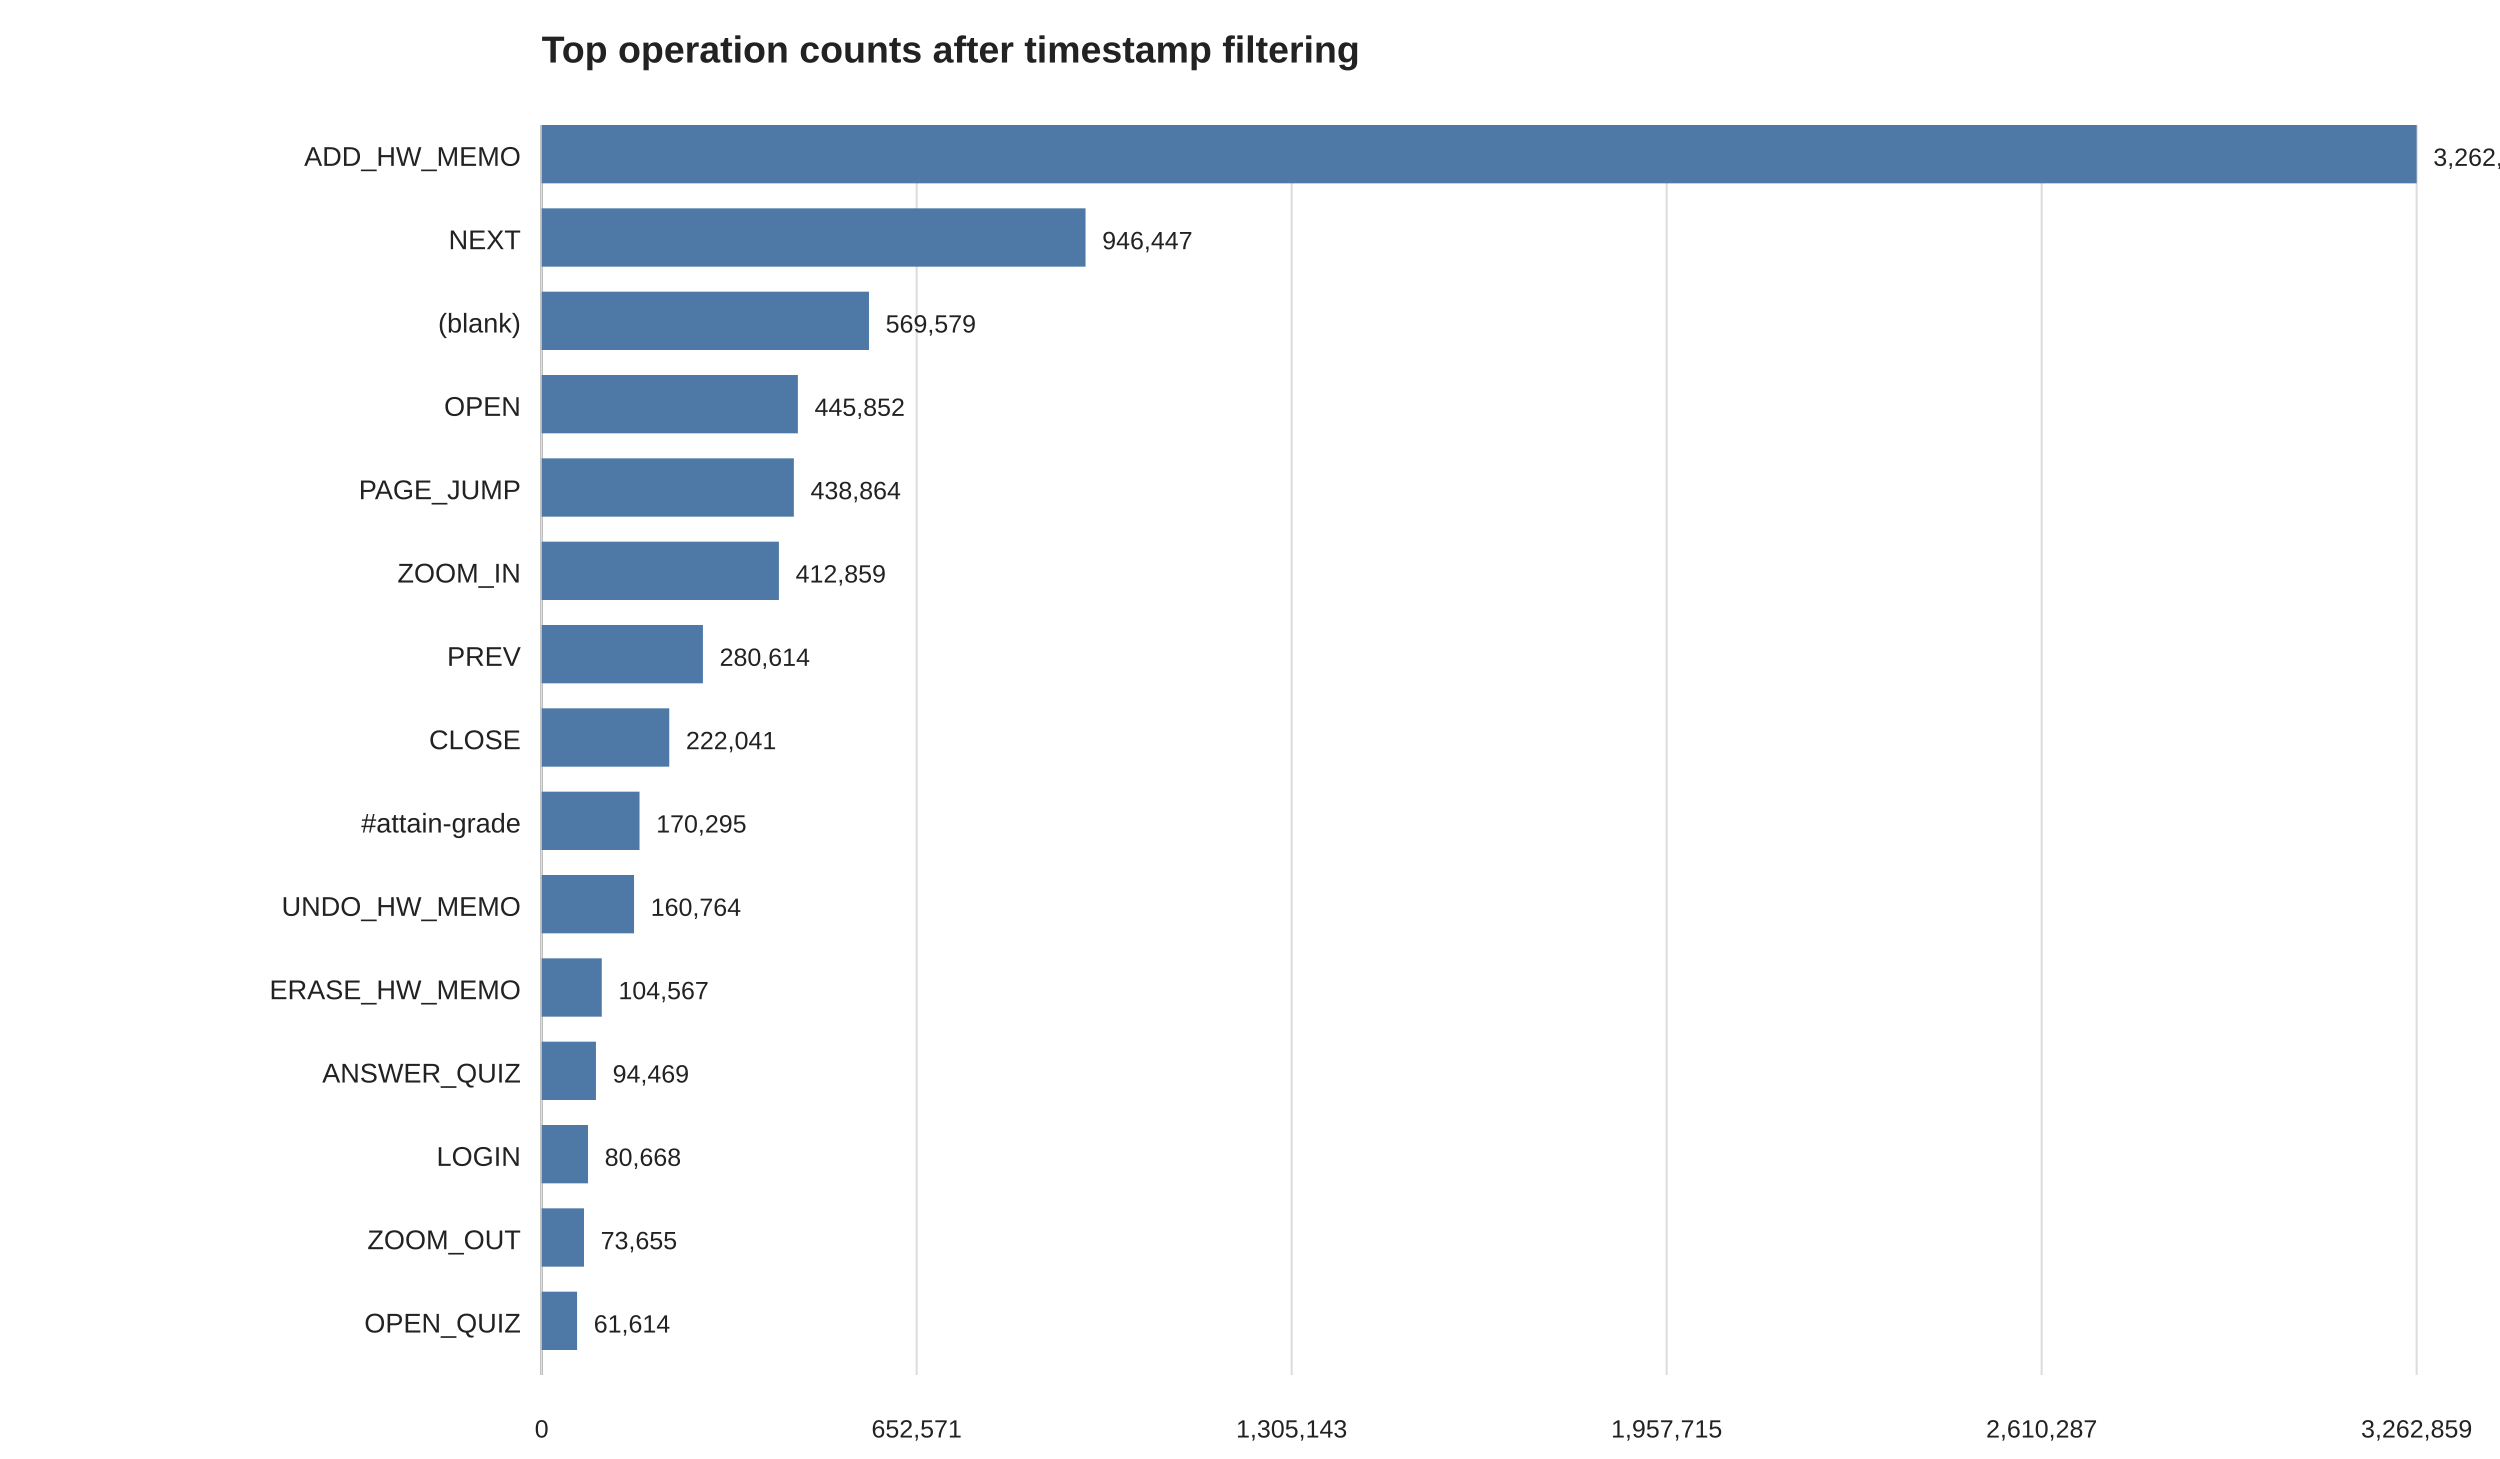
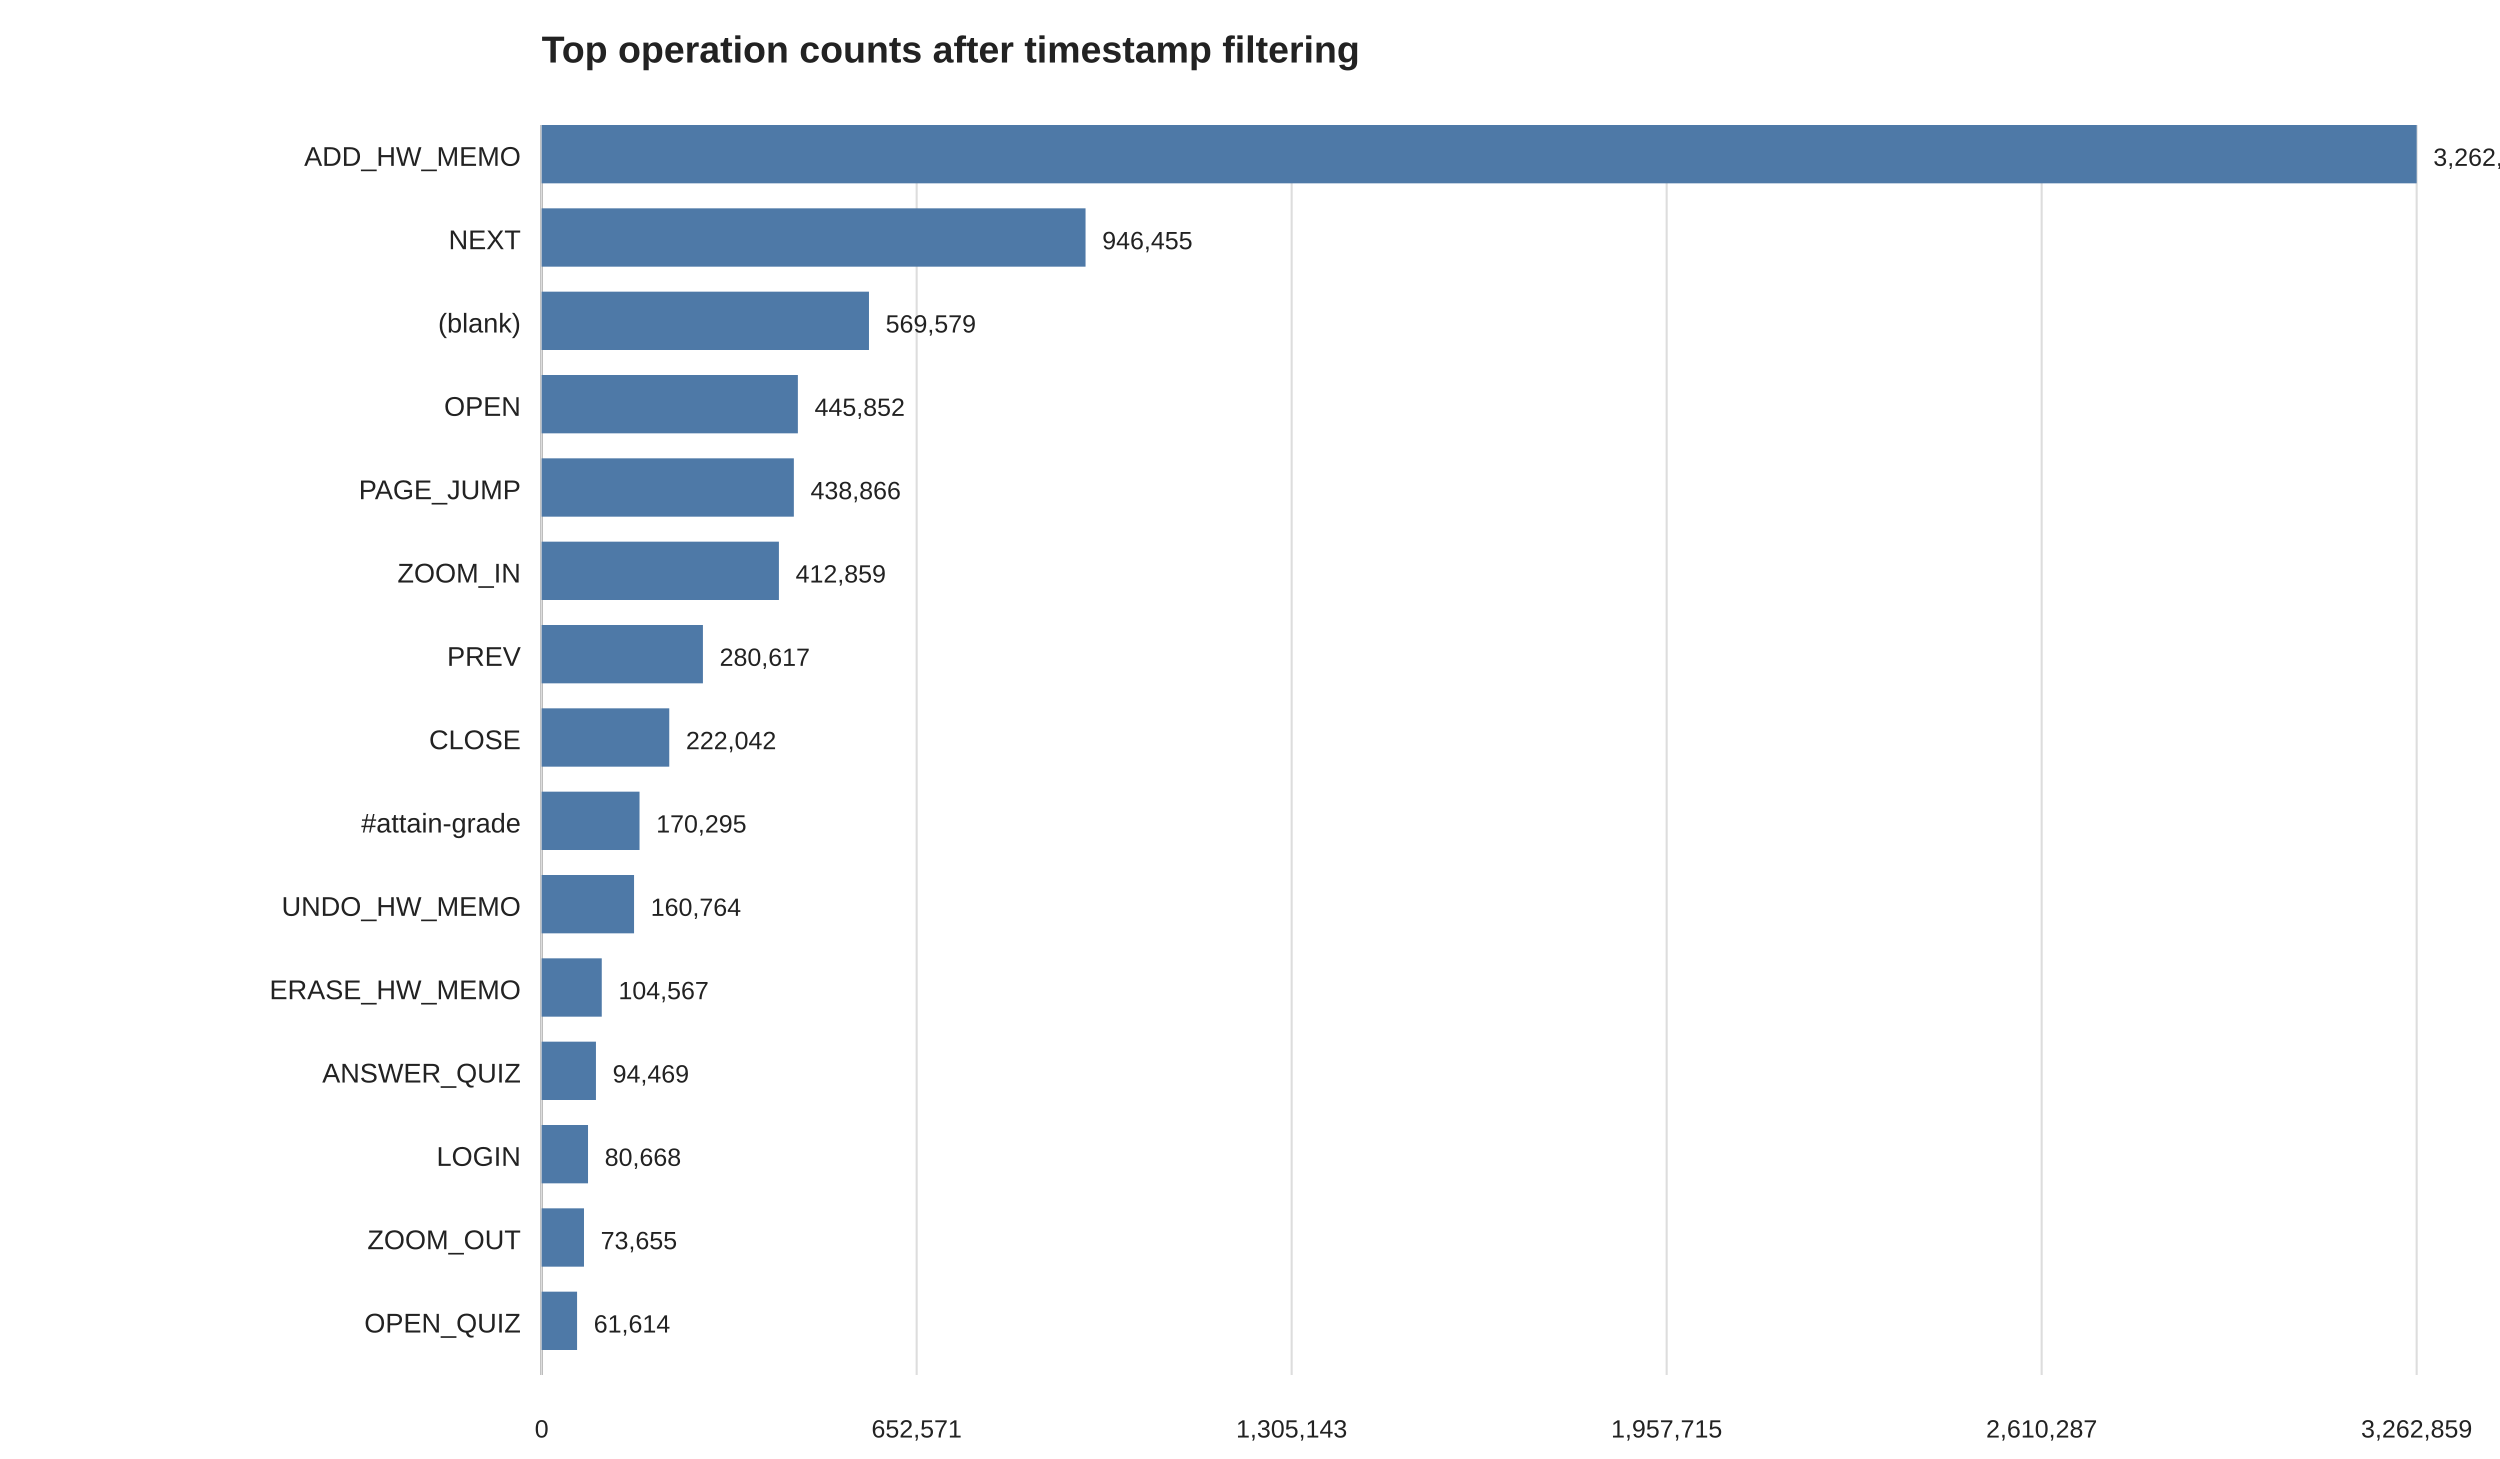
<svg xmlns="http://www.w3.org/2000/svg" width="1200" height="700" viewBox="0 0 1200 700">
  <style>
text { font-family: Arial, sans-serif; fill: #222; }
.small { font-size: 12px; }
.label { font-size: 13px; }
.title { font-size: 18px; font-weight: bold; }
.axis { stroke: #333; stroke-width: 1; }
.grid { stroke: #ddd; stroke-width: 1; }
</style>
  <text x="260" y="30" class="title">Top operation counts after timestamp filtering</text>
  <line x1="260" y1="60" x2="260" y2="660" class="axis" />
  <line x1="260.0" y1="60" x2="260.0" y2="660" class="grid" />
  <text x="260.0" y="690" class="small" text-anchor="middle">0</text>
  <line x1="440.0" y1="60" x2="440.0" y2="660" class="grid" />
  <text x="440.0" y="690" class="small" text-anchor="middle">652,571</text>
  <line x1="620.0" y1="60" x2="620.0" y2="660" class="grid" />
  <text x="620.0" y="690" class="small" text-anchor="middle">1,305,143</text>
  <line x1="800.0" y1="60" x2="800.0" y2="660" class="grid" />
  <text x="800.0" y="690" class="small" text-anchor="middle">1,957,715</text>
  <line x1="980.0" y1="60" x2="980.0" y2="660" class="grid" />
  <text x="980.0" y="690" class="small" text-anchor="middle">2,610,287</text>
  <line x1="1160.0" y1="60" x2="1160.0" y2="660" class="grid" />
  <text x="1160.0" y="690" class="small" text-anchor="middle">3,262,859</text>
  <rect x="260" y="60" width="900.0" height="28.0" fill="#4e79a7" />
  <text x="250" y="79.6" class="label" text-anchor="end">ADD_HW_MEMO</text>
  <text x="1168.0" y="79.6" class="small">3,262,859</text>
-   <rect x="260" y="100.0" width="261.06" height="28.0" fill="#4e79a7" />
+   <rect x="260" y="100.0" width="261.062" height="28.0" fill="#4e79a7" />
  <text x="250" y="119.6" class="label" text-anchor="end">NEXT</text>
-   <text x="529.06" y="119.6" class="small">946,447</text>
+   <text x="529.062" y="119.6" class="small">946,455</text>
  <rect x="260" y="140.0" width="157.108" height="28.0" fill="#4e79a7" />
  <text x="250" y="159.6" class="label" text-anchor="end">(blank)</text>
  <text x="425.108" y="159.6" class="small">569,579</text>
  <rect x="260" y="180.0" width="122.98" height="28.0" fill="#4e79a7" />
  <text x="250" y="199.6" class="label" text-anchor="end">OPEN</text>
  <text x="390.98" y="199.6" class="small">445,852</text>
  <rect x="260" y="220.0" width="121.053" height="28.0" fill="#4e79a7" />
  <text x="250" y="239.6" class="label" text-anchor="end">PAGE_JUMP</text>
-   <text x="389.053" y="239.6" class="small">438,864</text>
+   <text x="389.053" y="239.6" class="small">438,866</text>
  <rect x="260" y="260.0" width="113.88" height="28.0" fill="#4e79a7" />
  <text x="250" y="279.6" class="label" text-anchor="end">ZOOM_IN</text>
  <text x="381.88" y="279.6" class="small">412,859</text>
-   <rect x="260" y="300.0" width="77.402" height="28.0" fill="#4e79a7" />
+   <rect x="260" y="300.0" width="77.403" height="28.0" fill="#4e79a7" />
  <text x="250" y="319.6" class="label" text-anchor="end">PREV</text>
-   <text x="345.402" y="319.6" class="small">280,614</text>
+   <text x="345.403" y="319.6" class="small">280,617</text>
  <rect x="260" y="340.0" width="61.246" height="28.0" fill="#4e79a7" />
  <text x="250" y="359.6" class="label" text-anchor="end">CLOSE</text>
-   <text x="329.246" y="359.6" class="small">222,041</text>
+   <text x="329.246" y="359.6" class="small">222,042</text>
  <rect x="260" y="380.0" width="46.973" height="28.0" fill="#4e79a7" />
  <text x="250" y="399.6" class="label" text-anchor="end">#attain-grade</text>
  <text x="314.973" y="399.6" class="small">170,295</text>
  <rect x="260" y="420.0" width="44.344" height="28.0" fill="#4e79a7" />
  <text x="250" y="439.6" class="label" text-anchor="end">UNDO_HW_MEMO</text>
  <text x="312.344" y="439.6" class="small">160,764</text>
  <rect x="260" y="460.0" width="28.843" height="28.0" fill="#4e79a7" />
  <text x="250" y="479.6" class="label" text-anchor="end">ERASE_HW_MEMO</text>
  <text x="296.843" y="479.6" class="small">104,567</text>
  <rect x="260" y="500.0" width="26.058" height="28.0" fill="#4e79a7" />
  <text x="250" y="519.6" class="label" text-anchor="end">ANSWER_QUIZ</text>
  <text x="294.058" y="519.6" class="small">94,469</text>
  <rect x="260" y="540.0" width="22.251" height="28.0" fill="#4e79a7" />
  <text x="250" y="559.6" class="label" text-anchor="end">LOGIN</text>
  <text x="290.251" y="559.6" class="small">80,668</text>
  <rect x="260" y="580.0" width="20.316" height="28.0" fill="#4e79a7" />
  <text x="250" y="599.6" class="label" text-anchor="end">ZOOM_OUT</text>
  <text x="288.316" y="599.6" class="small">73,655</text>
  <rect x="260" y="620.0" width="16.995" height="28.0" fill="#4e79a7" />
  <text x="250" y="639.6" class="label" text-anchor="end">OPEN_QUIZ</text>
  <text x="284.995" y="639.6" class="small">61,614</text>
</svg>
